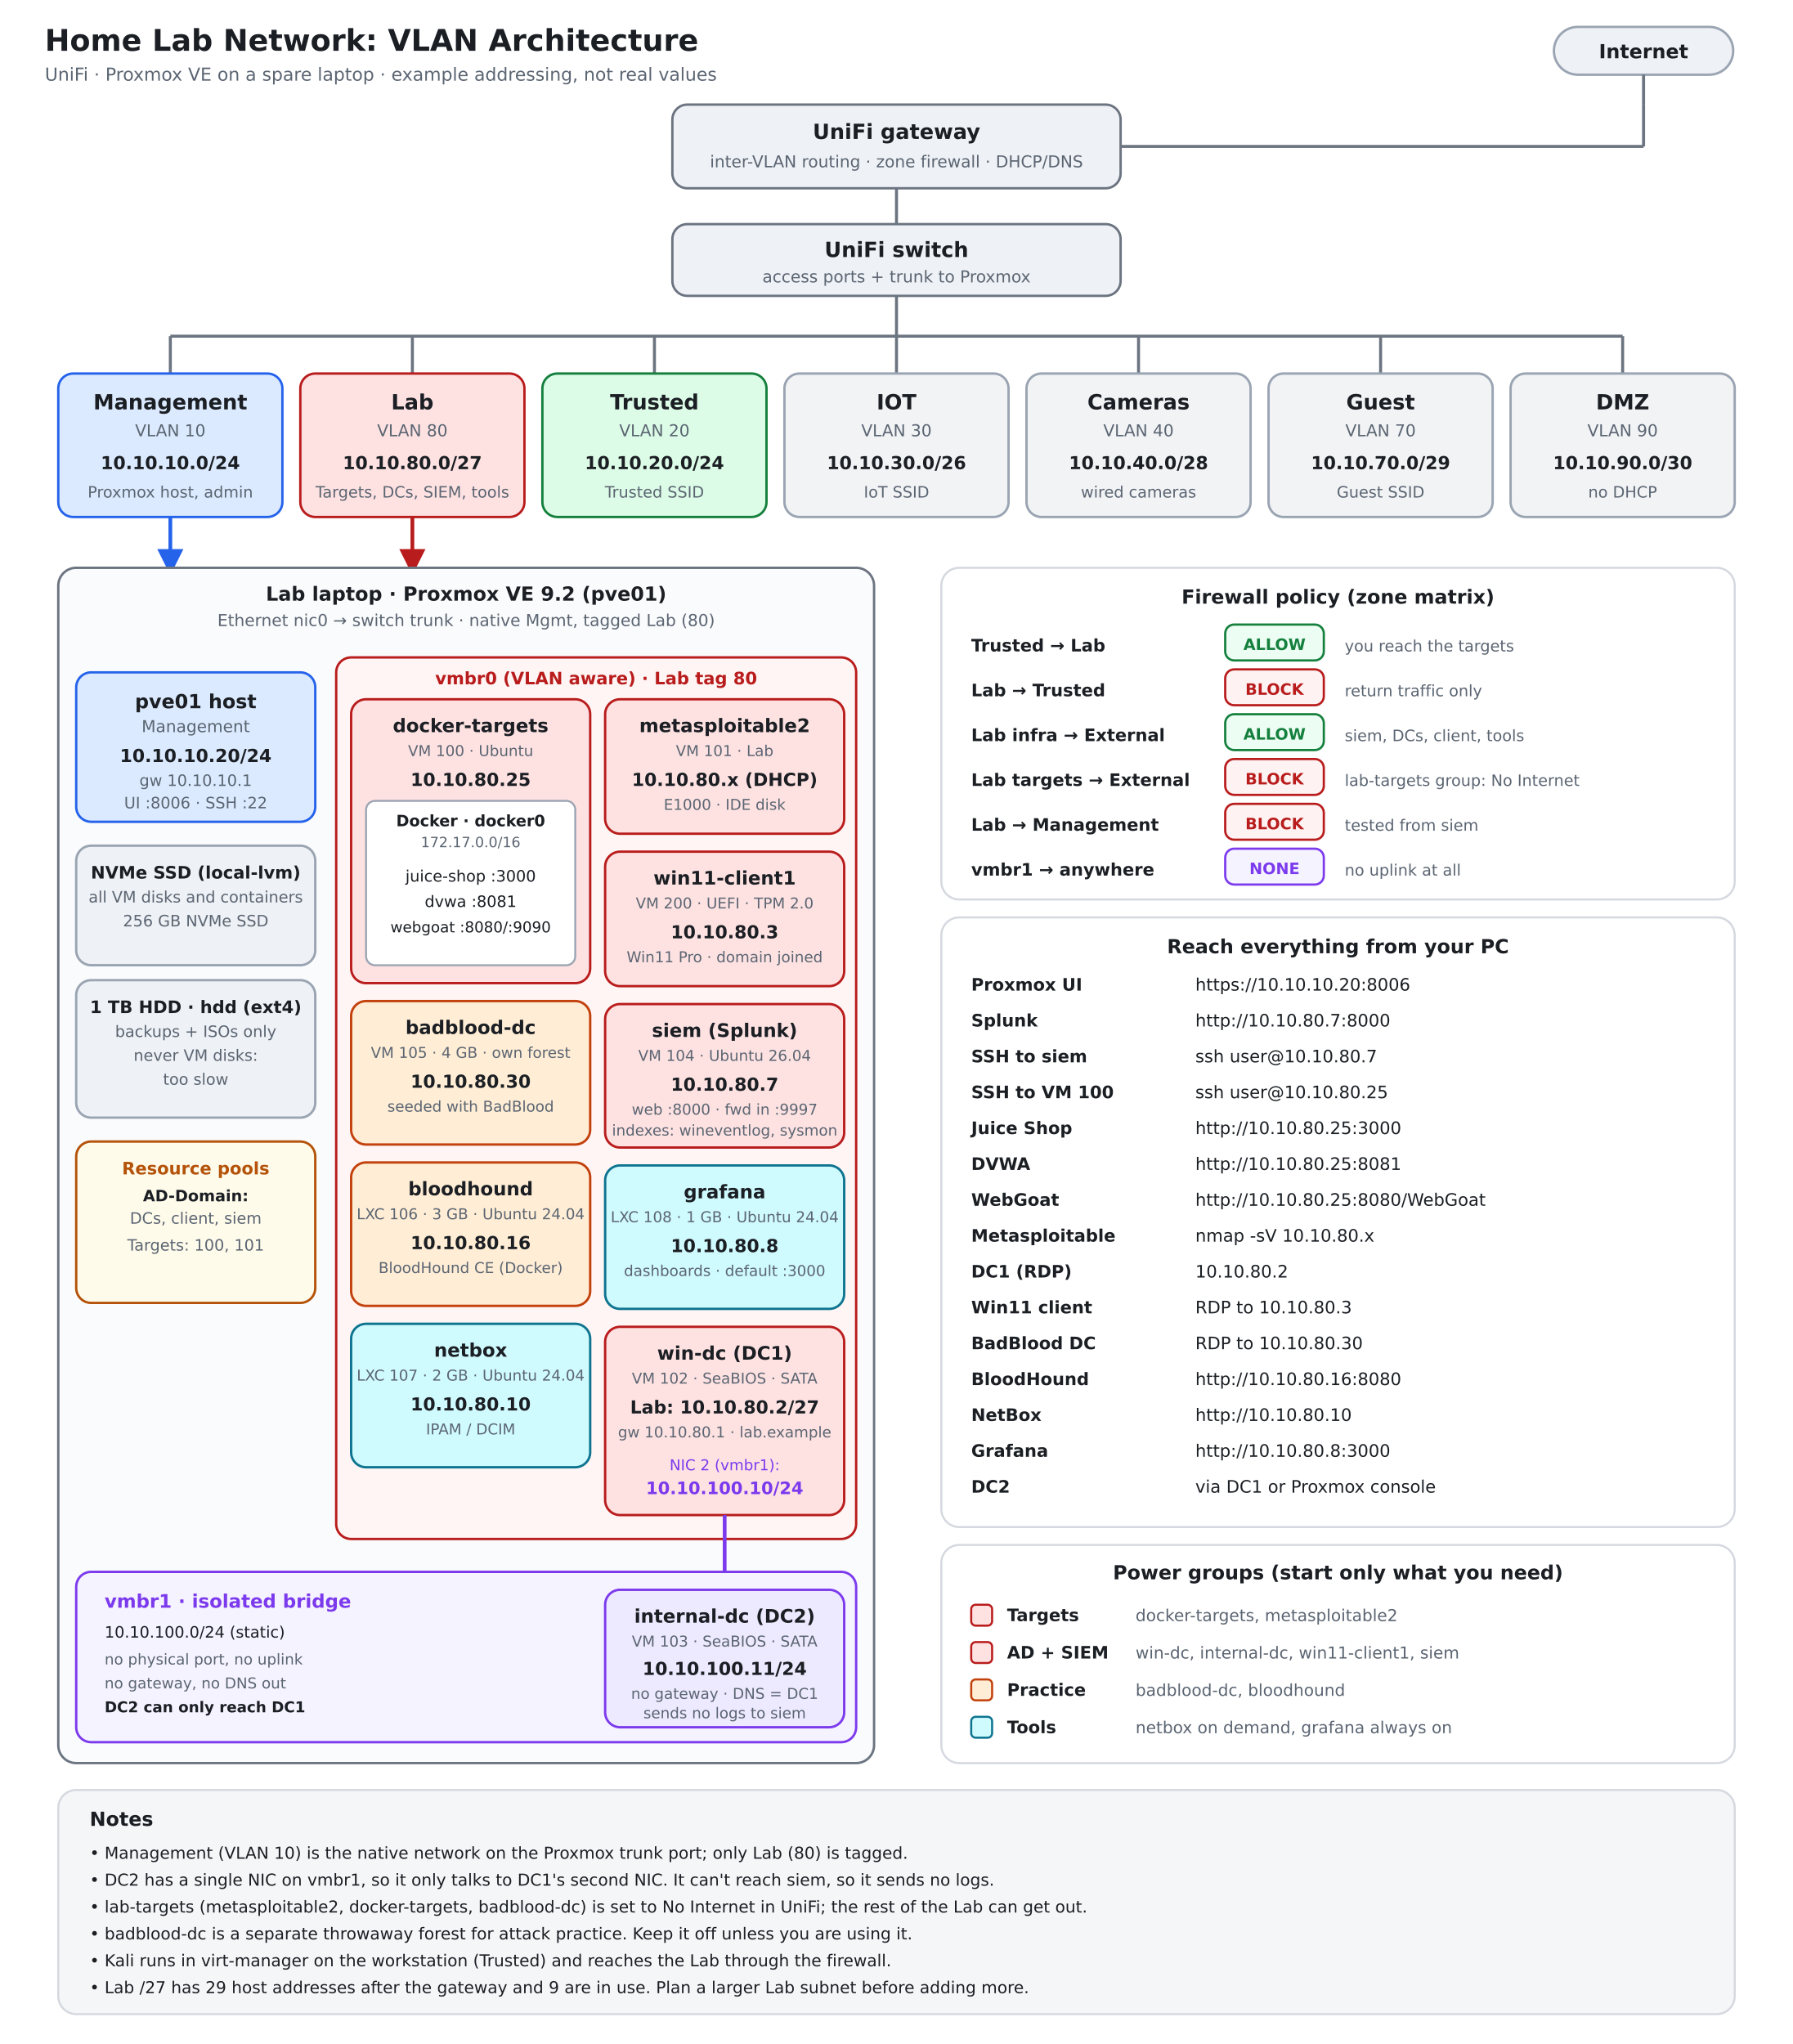
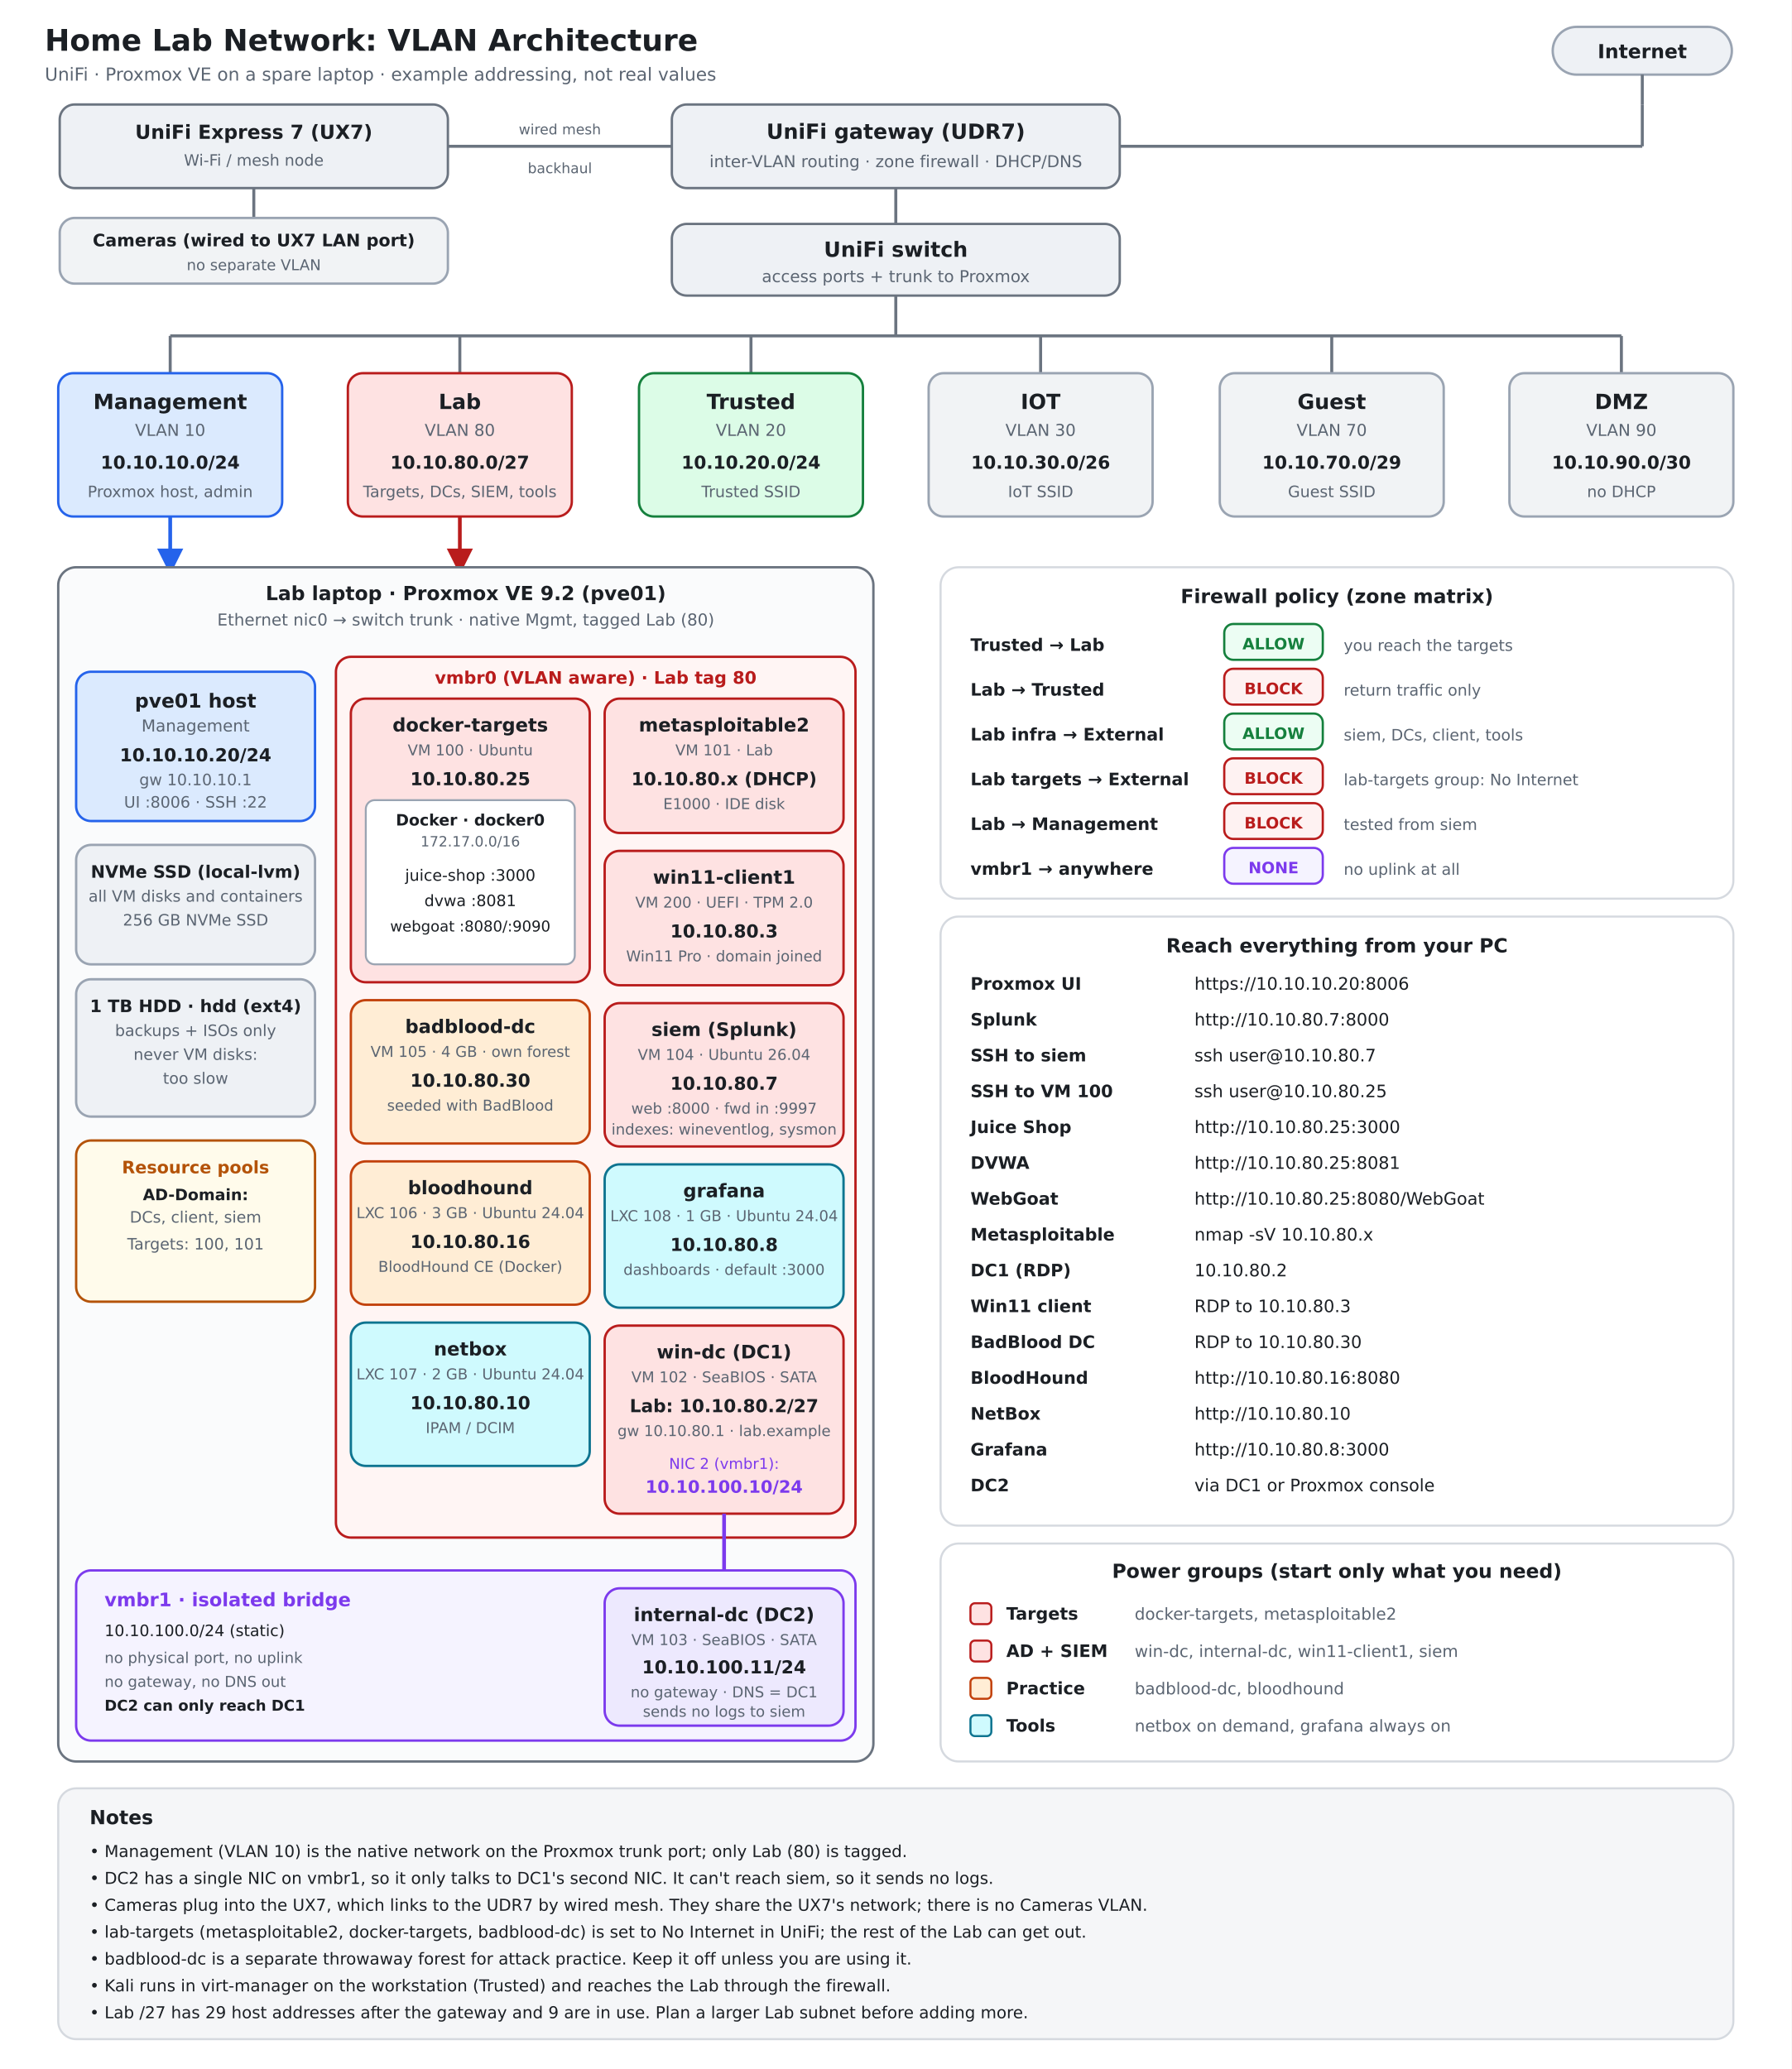
- <svg xmlns="http://www.w3.org/2000/svg" width="1200" height="1368" viewBox="0 0 1200 1368">
+ <svg xmlns="http://www.w3.org/2000/svg" width="1200" height="1386" viewBox="0 0 1200 1386">
  <defs>
    <marker id="bl" markerWidth="7" markerHeight="7" refX="5" refY="3.5" orient="auto">
      <path d="M0,0 L7,3.5 L0,7 z" fill="#2563eb" />
    </marker>
    <marker id="rd" markerWidth="7" markerHeight="7" refX="5" refY="3.5" orient="auto">
      <path d="M0,0 L7,3.5 L0,7 z" fill="#b91c1c" />
    </marker>
  </defs>
-   <rect x="0" y="0" width="1200" height="1368" rx="0" fill="#ffffff" stroke="#ffffff" stroke-width="0" />
+   <rect x="0" y="0" width="1200" height="1386" rx="0" fill="#ffffff" stroke="#ffffff" stroke-width="0" />
  <text x="30" y="34" font-family="DejaVu Sans, Arial, sans-serif" font-size="20" font-weight="bold" fill="#1b1f24" text-anchor="start">Home Lab Network: VLAN Architecture</text>
  <text x="30" y="54" font-family="DejaVu Sans, Arial, sans-serif" font-size="12" font-weight="normal" fill="#5b6572" text-anchor="start">UniFi · Proxmox VE on a spare laptop · example addressing, not real values</text>
  <rect x="1040" y="18" width="120" height="32" rx="16" fill="#eef1f5" stroke="#9aa4b2" stroke-width="1.6" />
  <text x="1100" y="39" font-family="DejaVu Sans, Arial, sans-serif" font-size="13" font-weight="bold" fill="#1b1f24" text-anchor="middle">Internet</text>
  <line x1="1100" y1="50" x2="1100" y2="70" stroke="#6b7480" stroke-width="2" />
  <rect x="450" y="70" width="300" height="56" rx="10" fill="#eef1f5" stroke="#6b7480" stroke-width="1.6" />
-   <text x="600" y="93" font-family="DejaVu Sans, Arial, sans-serif" font-size="14" font-weight="bold" fill="#1b1f24" text-anchor="middle">UniFi gateway</text>
+   <text x="600" y="93" font-family="DejaVu Sans, Arial, sans-serif" font-size="14" font-weight="bold" fill="#1b1f24" text-anchor="middle">UniFi gateway (UDR7)</text>
  <text x="600" y="112" font-family="DejaVu Sans, Arial, sans-serif" font-size="11" font-weight="normal" fill="#5b6572" text-anchor="middle">inter-VLAN routing · zone firewall · DHCP/DNS</text>
  <line x1="750" y1="98" x2="1100" y2="98" stroke="#6b7480" stroke-width="2" />
  <line x1="1100" y1="70" x2="1100" y2="98" stroke="#6b7480" stroke-width="2" />
  <line x1="600" y1="126" x2="600" y2="150" stroke="#6b7480" stroke-width="2" />
  <rect x="450" y="150" width="300" height="48" rx="10" fill="#eef1f5" stroke="#6b7480" stroke-width="1.6" />
  <text x="600" y="172" font-family="DejaVu Sans, Arial, sans-serif" font-size="14" font-weight="bold" fill="#1b1f24" text-anchor="middle">UniFi switch</text>
  <text x="600" y="189" font-family="DejaVu Sans, Arial, sans-serif" font-size="11" font-weight="normal" fill="#5b6572" text-anchor="middle">access ports + trunk to Proxmox</text>
  <line x1="600" y1="198" x2="600" y2="225" stroke="#6b7480" stroke-width="2" />
  <line x1="114" y1="225" x2="1086" y2="225" stroke="#6b7480" stroke-width="2" />
  <line x1="114" y1="225" x2="114" y2="250" stroke="#6b7480" stroke-width="2" />
  <rect x="39" y="250" width="150" height="96" rx="10" fill="#dbeafe" stroke="#2563eb" stroke-width="1.6" />
  <text x="114" y="274" font-family="DejaVu Sans, Arial, sans-serif" font-size="14" font-weight="bold" fill="#1b1f24" text-anchor="middle">Management</text>
  <text x="114" y="292" font-family="DejaVu Sans, Arial, sans-serif" font-size="11" font-weight="normal" fill="#5b6572" text-anchor="middle">VLAN 10</text>
  <text x="114" y="314" font-family="DejaVu Sans, Arial, sans-serif" font-size="12" font-weight="bold" fill="#1b1f24" text-anchor="middle">10.10.10.0/24</text>
  <text x="114" y="333" font-family="DejaVu Sans, Arial, sans-serif" font-size="10.5" font-weight="normal" fill="#5b6572" text-anchor="middle">Proxmox host, admin</text>
-   <line x1="276" y1="225" x2="276" y2="250" stroke="#6b7480" stroke-width="2" />
-   <rect x="201" y="250" width="150" height="96" rx="10" fill="#fee2e2" stroke="#b91c1c" stroke-width="1.6" />
-   <text x="276" y="274" font-family="DejaVu Sans, Arial, sans-serif" font-size="14" font-weight="bold" fill="#1b1f24" text-anchor="middle">Lab</text>
-   <text x="276" y="292" font-family="DejaVu Sans, Arial, sans-serif" font-size="11" font-weight="normal" fill="#5b6572" text-anchor="middle">VLAN 80</text>
-   <text x="276" y="314" font-family="DejaVu Sans, Arial, sans-serif" font-size="12" font-weight="bold" fill="#1b1f24" text-anchor="middle">10.10.80.0/27</text>
-   <text x="276" y="333" font-family="DejaVu Sans, Arial, sans-serif" font-size="10.5" font-weight="normal" fill="#5b6572" text-anchor="middle">Targets, DCs, SIEM, tools</text>
-   <line x1="438" y1="225" x2="438" y2="250" stroke="#6b7480" stroke-width="2" />
-   <rect x="363" y="250" width="150" height="96" rx="10" fill="#dcfce7" stroke="#15803d" stroke-width="1.6" />
-   <text x="438" y="274" font-family="DejaVu Sans, Arial, sans-serif" font-size="14" font-weight="bold" fill="#1b1f24" text-anchor="middle">Trusted</text>
-   <text x="438" y="292" font-family="DejaVu Sans, Arial, sans-serif" font-size="11" font-weight="normal" fill="#5b6572" text-anchor="middle">VLAN 20</text>
-   <text x="438" y="314" font-family="DejaVu Sans, Arial, sans-serif" font-size="12" font-weight="bold" fill="#1b1f24" text-anchor="middle">10.10.20.0/24</text>
-   <text x="438" y="333" font-family="DejaVu Sans, Arial, sans-serif" font-size="10.5" font-weight="normal" fill="#5b6572" text-anchor="middle">Trusted SSID</text>
-   <line x1="600" y1="225" x2="600" y2="250" stroke="#6b7480" stroke-width="2" />
-   <rect x="525" y="250" width="150" height="96" rx="10" fill="#f1f3f5" stroke="#9aa4b2" stroke-width="1.6" />
-   <text x="600" y="274" font-family="DejaVu Sans, Arial, sans-serif" font-size="14" font-weight="bold" fill="#1b1f24" text-anchor="middle">IOT</text>
-   <text x="600" y="292" font-family="DejaVu Sans, Arial, sans-serif" font-size="11" font-weight="normal" fill="#5b6572" text-anchor="middle">VLAN 30</text>
-   <text x="600" y="314" font-family="DejaVu Sans, Arial, sans-serif" font-size="12" font-weight="bold" fill="#1b1f24" text-anchor="middle">10.10.30.0/26</text>
-   <text x="600" y="333" font-family="DejaVu Sans, Arial, sans-serif" font-size="10.5" font-weight="normal" fill="#5b6572" text-anchor="middle">IoT SSID</text>
-   <line x1="762" y1="225" x2="762" y2="250" stroke="#6b7480" stroke-width="2" />
-   <rect x="687" y="250" width="150" height="96" rx="10" fill="#f1f3f5" stroke="#9aa4b2" stroke-width="1.6" />
-   <text x="762" y="274" font-family="DejaVu Sans, Arial, sans-serif" font-size="14" font-weight="bold" fill="#1b1f24" text-anchor="middle">Cameras</text>
-   <text x="762" y="292" font-family="DejaVu Sans, Arial, sans-serif" font-size="11" font-weight="normal" fill="#5b6572" text-anchor="middle">VLAN 40</text>
-   <text x="762" y="314" font-family="DejaVu Sans, Arial, sans-serif" font-size="12" font-weight="bold" fill="#1b1f24" text-anchor="middle">10.10.40.0/28</text>
-   <text x="762" y="333" font-family="DejaVu Sans, Arial, sans-serif" font-size="10.5" font-weight="normal" fill="#5b6572" text-anchor="middle">wired cameras</text>
-   <line x1="924" y1="225" x2="924" y2="250" stroke="#6b7480" stroke-width="2" />
-   <rect x="849" y="250" width="150" height="96" rx="10" fill="#f1f3f5" stroke="#9aa4b2" stroke-width="1.6" />
-   <text x="924" y="274" font-family="DejaVu Sans, Arial, sans-serif" font-size="14" font-weight="bold" fill="#1b1f24" text-anchor="middle">Guest</text>
-   <text x="924" y="292" font-family="DejaVu Sans, Arial, sans-serif" font-size="11" font-weight="normal" fill="#5b6572" text-anchor="middle">VLAN 70</text>
-   <text x="924" y="314" font-family="DejaVu Sans, Arial, sans-serif" font-size="12" font-weight="bold" fill="#1b1f24" text-anchor="middle">10.10.70.0/29</text>
-   <text x="924" y="333" font-family="DejaVu Sans, Arial, sans-serif" font-size="10.5" font-weight="normal" fill="#5b6572" text-anchor="middle">Guest SSID</text>
+   <line x1="308" y1="225" x2="308" y2="250" stroke="#6b7480" stroke-width="2" />
+   <rect x="233" y="250" width="150" height="96" rx="10" fill="#fee2e2" stroke="#b91c1c" stroke-width="1.6" />
+   <text x="308" y="274" font-family="DejaVu Sans, Arial, sans-serif" font-size="14" font-weight="bold" fill="#1b1f24" text-anchor="middle">Lab</text>
+   <text x="308" y="292" font-family="DejaVu Sans, Arial, sans-serif" font-size="11" font-weight="normal" fill="#5b6572" text-anchor="middle">VLAN 80</text>
+   <text x="308" y="314" font-family="DejaVu Sans, Arial, sans-serif" font-size="12" font-weight="bold" fill="#1b1f24" text-anchor="middle">10.10.80.0/27</text>
+   <text x="308" y="333" font-family="DejaVu Sans, Arial, sans-serif" font-size="10.5" font-weight="normal" fill="#5b6572" text-anchor="middle">Targets, DCs, SIEM, tools</text>
+   <line x1="503" y1="225" x2="503" y2="250" stroke="#6b7480" stroke-width="2" />
+   <rect x="428" y="250" width="150" height="96" rx="10" fill="#dcfce7" stroke="#15803d" stroke-width="1.6" />
+   <text x="503" y="274" font-family="DejaVu Sans, Arial, sans-serif" font-size="14" font-weight="bold" fill="#1b1f24" text-anchor="middle">Trusted</text>
+   <text x="503" y="292" font-family="DejaVu Sans, Arial, sans-serif" font-size="11" font-weight="normal" fill="#5b6572" text-anchor="middle">VLAN 20</text>
+   <text x="503" y="314" font-family="DejaVu Sans, Arial, sans-serif" font-size="12" font-weight="bold" fill="#1b1f24" text-anchor="middle">10.10.20.0/24</text>
+   <text x="503" y="333" font-family="DejaVu Sans, Arial, sans-serif" font-size="10.5" font-weight="normal" fill="#5b6572" text-anchor="middle">Trusted SSID</text>
+   <line x1="697" y1="225" x2="697" y2="250" stroke="#6b7480" stroke-width="2" />
+   <rect x="622" y="250" width="150" height="96" rx="10" fill="#f1f3f5" stroke="#9aa4b2" stroke-width="1.6" />
+   <text x="697" y="274" font-family="DejaVu Sans, Arial, sans-serif" font-size="14" font-weight="bold" fill="#1b1f24" text-anchor="middle">IOT</text>
+   <text x="697" y="292" font-family="DejaVu Sans, Arial, sans-serif" font-size="11" font-weight="normal" fill="#5b6572" text-anchor="middle">VLAN 30</text>
+   <text x="697" y="314" font-family="DejaVu Sans, Arial, sans-serif" font-size="12" font-weight="bold" fill="#1b1f24" text-anchor="middle">10.10.30.0/26</text>
+   <text x="697" y="333" font-family="DejaVu Sans, Arial, sans-serif" font-size="10.5" font-weight="normal" fill="#5b6572" text-anchor="middle">IoT SSID</text>
+   <line x1="892" y1="225" x2="892" y2="250" stroke="#6b7480" stroke-width="2" />
+   <rect x="817" y="250" width="150" height="96" rx="10" fill="#f1f3f5" stroke="#9aa4b2" stroke-width="1.6" />
+   <text x="892" y="274" font-family="DejaVu Sans, Arial, sans-serif" font-size="14" font-weight="bold" fill="#1b1f24" text-anchor="middle">Guest</text>
+   <text x="892" y="292" font-family="DejaVu Sans, Arial, sans-serif" font-size="11" font-weight="normal" fill="#5b6572" text-anchor="middle">VLAN 70</text>
+   <text x="892" y="314" font-family="DejaVu Sans, Arial, sans-serif" font-size="12" font-weight="bold" fill="#1b1f24" text-anchor="middle">10.10.70.0/29</text>
+   <text x="892" y="333" font-family="DejaVu Sans, Arial, sans-serif" font-size="10.5" font-weight="normal" fill="#5b6572" text-anchor="middle">Guest SSID</text>
  <line x1="1086" y1="225" x2="1086" y2="250" stroke="#6b7480" stroke-width="2" />
  <rect x="1011" y="250" width="150" height="96" rx="10" fill="#f1f3f5" stroke="#9aa4b2" stroke-width="1.6" />
  <text x="1086" y="274" font-family="DejaVu Sans, Arial, sans-serif" font-size="14" font-weight="bold" fill="#1b1f24" text-anchor="middle">DMZ</text>
  <text x="1086" y="292" font-family="DejaVu Sans, Arial, sans-serif" font-size="11" font-weight="normal" fill="#5b6572" text-anchor="middle">VLAN 90</text>
  <text x="1086" y="314" font-family="DejaVu Sans, Arial, sans-serif" font-size="12" font-weight="bold" fill="#1b1f24" text-anchor="middle">10.10.90.0/30</text>
  <text x="1086" y="333" font-family="DejaVu Sans, Arial, sans-serif" font-size="10.5" font-weight="normal" fill="#5b6572" text-anchor="middle">no DHCP</text>
+   <rect x="40" y="70" width="260" height="56" rx="10" fill="#eef1f5" stroke="#6b7480" stroke-width="1.6" />
+   <text x="170" y="93" font-family="DejaVu Sans, Arial, sans-serif" font-size="13" font-weight="bold" fill="#1b1f24" text-anchor="middle">UniFi Express 7 (UX7)</text>
+   <text x="170" y="111" font-family="DejaVu Sans, Arial, sans-serif" font-size="10.5" font-weight="normal" fill="#5b6572" text-anchor="middle">Wi-Fi / mesh node</text>
+   <line x1="300" y1="98" x2="450" y2="98" stroke="#6b7480" stroke-width="2" />
+   <text x="375" y="90" font-family="DejaVu Sans, Arial, sans-serif" font-size="9.5" font-weight="normal" fill="#5b6572" text-anchor="middle">wired mesh</text>
+   <text x="375" y="116" font-family="DejaVu Sans, Arial, sans-serif" font-size="9.5" font-weight="normal" fill="#5b6572" text-anchor="middle">backhaul</text>
+   <line x1="170" y1="126" x2="170" y2="146" stroke="#6b7480" stroke-width="2" />
+   <rect x="40" y="146" width="260" height="44" rx="10" fill="#f1f3f5" stroke="#9aa4b2" stroke-width="1.6" />
+   <text x="170" y="165" font-family="DejaVu Sans, Arial, sans-serif" font-size="11.5" font-weight="bold" fill="#1b1f24" text-anchor="middle">Cameras (wired to UX7 LAN port)</text>
+   <text x="170" y="181" font-family="DejaVu Sans, Arial, sans-serif" font-size="10" font-weight="normal" fill="#5b6572" text-anchor="middle">no separate VLAN</text>
  <line x1="114" y1="346" x2="114" y2="380" stroke="#2563eb" stroke-width="2.5" marker-end="url(#bl)" />
-   <line x1="276" y1="346" x2="276" y2="380" stroke="#b91c1c" stroke-width="2.5" marker-end="url(#rd)" />
+   <line x1="308" y1="346" x2="308" y2="380" stroke="#b91c1c" stroke-width="2.5" marker-end="url(#rd)" />
  <rect x="39" y="380" width="546" height="800" rx="12" fill="#fafbfc" stroke="#6b7480" stroke-width="1.6" />
  <text x="312" y="402" font-family="DejaVu Sans, Arial, sans-serif" font-size="13" font-weight="bold" fill="#1b1f24" text-anchor="middle">Lab laptop · Proxmox VE 9.2 (pve01)</text>
  <text x="312" y="419" font-family="DejaVu Sans, Arial, sans-serif" font-size="11" font-weight="normal" fill="#5b6572" text-anchor="middle">Ethernet nic0 → switch trunk · native Mgmt, tagged Lab (80)</text>
  <rect x="51" y="450" width="160" height="100" rx="10" fill="#dbeafe" stroke="#2563eb" stroke-width="1.6" />
  <text x="131" y="474" font-family="DejaVu Sans, Arial, sans-serif" font-size="13" font-weight="bold" fill="#1b1f24" text-anchor="middle">pve01 host</text>
  <text x="131" y="490" font-family="DejaVu Sans, Arial, sans-serif" font-size="11" font-weight="normal" fill="#5b6572" text-anchor="middle">Management</text>
  <text x="131" y="510" font-family="DejaVu Sans, Arial, sans-serif" font-size="12" font-weight="bold" fill="#1b1f24" text-anchor="middle">10.10.10.20/24</text>
  <text x="131" y="526" font-family="DejaVu Sans, Arial, sans-serif" font-size="10.5" font-weight="normal" fill="#5b6572" text-anchor="middle">gw 10.10.10.1</text>
  <text x="131" y="541" font-family="DejaVu Sans, Arial, sans-serif" font-size="10.5" font-weight="normal" fill="#5b6572" text-anchor="middle">UI :8006 · SSH :22</text>
  <rect x="51" y="566" width="160" height="80" rx="10" fill="#eef1f5" stroke="#9aa4b2" stroke-width="1.6" />
  <text x="131" y="588" font-family="DejaVu Sans, Arial, sans-serif" font-size="11.5" font-weight="bold" fill="#1b1f24" text-anchor="middle">NVMe SSD (local-lvm)</text>
  <text x="131" y="604" font-family="DejaVu Sans, Arial, sans-serif" font-size="10.5" font-weight="normal" fill="#5b6572" text-anchor="middle">all VM disks and containers</text>
  <text x="131" y="620" font-family="DejaVu Sans, Arial, sans-serif" font-size="10.5" font-weight="normal" fill="#5b6572" text-anchor="middle">256 GB NVMe SSD</text>
  <rect x="51" y="656" width="160" height="92" rx="10" fill="#eef1f5" stroke="#9aa4b2" stroke-width="1.6" />
  <text x="131" y="678" font-family="DejaVu Sans, Arial, sans-serif" font-size="11.5" font-weight="bold" fill="#1b1f24" text-anchor="middle">1 TB HDD · hdd (ext4)</text>
  <text x="131" y="694" font-family="DejaVu Sans, Arial, sans-serif" font-size="10.5" font-weight="normal" fill="#5b6572" text-anchor="middle">backups + ISOs only</text>
  <text x="131" y="710" font-family="DejaVu Sans, Arial, sans-serif" font-size="10.5" font-weight="normal" fill="#5b6572" text-anchor="middle">never VM disks:</text>
  <text x="131" y="726" font-family="DejaVu Sans, Arial, sans-serif" font-size="10.5" font-weight="normal" fill="#5b6572" text-anchor="middle">too slow</text>
  <rect x="51" y="764" width="160" height="108" rx="10" fill="#fffbeb" stroke="#b45309" stroke-width="1.6" />
  <text x="131" y="786" font-family="DejaVu Sans, Arial, sans-serif" font-size="11.5" font-weight="bold" fill="#b45309" text-anchor="middle">Resource pools</text>
  <text x="131" y="804" font-family="DejaVu Sans, Arial, sans-serif" font-size="10.5" font-weight="bold" fill="#1b1f24" text-anchor="middle">AD-Domain:</text>
  <text x="131" y="819" font-family="DejaVu Sans, Arial, sans-serif" font-size="10.5" font-weight="normal" fill="#5b6572" text-anchor="middle">DCs, client, siem</text>
  <text x="131" y="837" font-family="DejaVu Sans, Arial, sans-serif" font-size="10.5" font-weight="normal" fill="#5b6572" text-anchor="middle">Targets: 100, 101</text>
  <rect x="225" y="440" width="348" height="590" rx="10" fill="#fff5f4" stroke="#b91c1c" stroke-width="1.6" />
  <text x="399" y="458" font-family="DejaVu Sans, Arial, sans-serif" font-size="11.5" font-weight="bold" fill="#b91c1c" text-anchor="middle">vmbr0 (VLAN aware) · Lab tag 80</text>
  <rect x="235" y="468" width="160" height="190" rx="10" fill="#fee2e2" stroke="#b91c1c" stroke-width="1.6" />
  <text x="315" y="490" font-family="DejaVu Sans, Arial, sans-serif" font-size="12.5" font-weight="bold" fill="#1b1f24" text-anchor="middle">docker-targets</text>
  <text x="315" y="506" font-family="DejaVu Sans, Arial, sans-serif" font-size="10" font-weight="normal" fill="#5b6572" text-anchor="middle">VM 100 · Ubuntu</text>
  <text x="315" y="526" font-family="DejaVu Sans, Arial, sans-serif" font-size="12" font-weight="bold" fill="#1b1f24" text-anchor="middle">10.10.80.25</text>
  <rect x="245" y="536" width="140" height="110" rx="6" fill="#ffffff" stroke="#9aa4b2" stroke-width="1.3" />
  <text x="315" y="553" font-family="DejaVu Sans, Arial, sans-serif" font-size="10.5" font-weight="bold" fill="#1b1f24" text-anchor="middle">Docker · docker0</text>
  <text x="315" y="567" font-family="DejaVu Sans, Arial, sans-serif" font-size="9.5" font-weight="normal" fill="#5b6572" text-anchor="middle">172.17.0.0/16</text>
  <text x="315" y="590" font-family="DejaVu Sans, Arial, sans-serif" font-size="10.5" font-weight="normal" fill="#1b1f24" text-anchor="middle">juice-shop :3000</text>
  <text x="315" y="607" font-family="DejaVu Sans, Arial, sans-serif" font-size="10.5" font-weight="normal" fill="#1b1f24" text-anchor="middle">dvwa :8081</text>
  <text x="315" y="624" font-family="DejaVu Sans, Arial, sans-serif" font-size="10" font-weight="normal" fill="#1b1f24" text-anchor="middle">webgoat :8080/:9090</text>
  <rect x="235" y="670" width="160" height="96" rx="10" fill="#ffedd5" stroke="#c2410c" stroke-width="1.6" />
  <text x="315.0" y="692" font-family="DejaVu Sans, Arial, sans-serif" font-size="12.5" font-weight="bold" fill="#1b1f24" text-anchor="middle">badblood-dc</text>
  <text x="315.0" y="708" font-family="DejaVu Sans, Arial, sans-serif" font-size="10" font-weight="normal" fill="#5b6572" text-anchor="middle">VM 105 · 4 GB · own forest</text>
  <text x="315.0" y="728" font-family="DejaVu Sans, Arial, sans-serif" font-size="12" font-weight="bold" fill="#1b1f24" text-anchor="middle">10.10.80.30</text>
  <text x="315.0" y="744" font-family="DejaVu Sans, Arial, sans-serif" font-size="10" font-weight="normal" fill="#5b6572" text-anchor="middle">seeded with BadBlood</text>
  <rect x="235" y="778" width="160" height="96" rx="10" fill="#ffedd5" stroke="#c2410c" stroke-width="1.6" />
  <text x="315.0" y="800" font-family="DejaVu Sans, Arial, sans-serif" font-size="12.5" font-weight="bold" fill="#1b1f24" text-anchor="middle">bloodhound</text>
  <text x="315.0" y="816" font-family="DejaVu Sans, Arial, sans-serif" font-size="10" font-weight="normal" fill="#5b6572" text-anchor="middle">LXC 106 · 3 GB · Ubuntu 24.04</text>
  <text x="315.0" y="836" font-family="DejaVu Sans, Arial, sans-serif" font-size="12" font-weight="bold" fill="#1b1f24" text-anchor="middle">10.10.80.16</text>
  <text x="315.0" y="852" font-family="DejaVu Sans, Arial, sans-serif" font-size="10" font-weight="normal" fill="#5b6572" text-anchor="middle">BloodHound CE (Docker)</text>
  <rect x="235" y="886" width="160" height="96" rx="10" fill="#cffafe" stroke="#0e7490" stroke-width="1.6" />
  <text x="315.0" y="908" font-family="DejaVu Sans, Arial, sans-serif" font-size="12.5" font-weight="bold" fill="#1b1f24" text-anchor="middle">netbox</text>
  <text x="315.0" y="924" font-family="DejaVu Sans, Arial, sans-serif" font-size="10" font-weight="normal" fill="#5b6572" text-anchor="middle">LXC 107 · 2 GB · Ubuntu 24.04</text>
  <text x="315.0" y="944" font-family="DejaVu Sans, Arial, sans-serif" font-size="12" font-weight="bold" fill="#1b1f24" text-anchor="middle">10.10.80.10</text>
  <text x="315.0" y="960" font-family="DejaVu Sans, Arial, sans-serif" font-size="10" font-weight="normal" fill="#5b6572" text-anchor="middle">IPAM / DCIM</text>
  <rect x="405" y="468" width="160" height="90" rx="10" fill="#fee2e2" stroke="#b91c1c" stroke-width="1.6" />
  <text x="485.0" y="490" font-family="DejaVu Sans, Arial, sans-serif" font-size="12.5" font-weight="bold" fill="#1b1f24" text-anchor="middle">metasploitable2</text>
  <text x="485.0" y="506" font-family="DejaVu Sans, Arial, sans-serif" font-size="10" font-weight="normal" fill="#5b6572" text-anchor="middle">VM 101 · Lab</text>
  <text x="485.0" y="526" font-family="DejaVu Sans, Arial, sans-serif" font-size="12" font-weight="bold" fill="#1b1f24" text-anchor="middle">10.10.80.x (DHCP)</text>
  <text x="485.0" y="542" font-family="DejaVu Sans, Arial, sans-serif" font-size="10" font-weight="normal" fill="#5b6572" text-anchor="middle">E1000 · IDE disk</text>
  <rect x="405" y="570" width="160" height="90" rx="10" fill="#fee2e2" stroke="#b91c1c" stroke-width="1.6" />
  <text x="485.0" y="592" font-family="DejaVu Sans, Arial, sans-serif" font-size="12.5" font-weight="bold" fill="#1b1f24" text-anchor="middle">win11-client1</text>
  <text x="485.0" y="608" font-family="DejaVu Sans, Arial, sans-serif" font-size="10" font-weight="normal" fill="#5b6572" text-anchor="middle">VM 200 · UEFI · TPM 2.0</text>
  <text x="485.0" y="628" font-family="DejaVu Sans, Arial, sans-serif" font-size="12" font-weight="bold" fill="#1b1f24" text-anchor="middle">10.10.80.3</text>
  <text x="485.0" y="644" font-family="DejaVu Sans, Arial, sans-serif" font-size="10" font-weight="normal" fill="#5b6572" text-anchor="middle">Win11 Pro · domain joined</text>
  <rect x="405" y="672" width="160" height="96" rx="10" fill="#fee2e2" stroke="#b91c1c" stroke-width="1.6" />
  <text x="485.0" y="694" font-family="DejaVu Sans, Arial, sans-serif" font-size="12.5" font-weight="bold" fill="#1b1f24" text-anchor="middle">siem (Splunk)</text>
  <text x="485.0" y="710" font-family="DejaVu Sans, Arial, sans-serif" font-size="10" font-weight="normal" fill="#5b6572" text-anchor="middle">VM 104 · Ubuntu 26.04</text>
  <text x="485.0" y="730" font-family="DejaVu Sans, Arial, sans-serif" font-size="12" font-weight="bold" fill="#1b1f24" text-anchor="middle">10.10.80.7</text>
  <text x="485.0" y="746" font-family="DejaVu Sans, Arial, sans-serif" font-size="10" font-weight="normal" fill="#5b6572" text-anchor="middle">web :8000 · fwd in :9997</text>
  <text x="485.0" y="760" font-family="DejaVu Sans, Arial, sans-serif" font-size="10" font-weight="normal" fill="#5b6572" text-anchor="middle">indexes: wineventlog, sysmon</text>
  <rect x="405" y="780" width="160" height="96" rx="10" fill="#cffafe" stroke="#0e7490" stroke-width="1.6" />
  <text x="485.0" y="802" font-family="DejaVu Sans, Arial, sans-serif" font-size="12.5" font-weight="bold" fill="#1b1f24" text-anchor="middle">grafana</text>
  <text x="485.0" y="818" font-family="DejaVu Sans, Arial, sans-serif" font-size="10" font-weight="normal" fill="#5b6572" text-anchor="middle">LXC 108 · 1 GB · Ubuntu 24.04</text>
  <text x="485.0" y="838" font-family="DejaVu Sans, Arial, sans-serif" font-size="12" font-weight="bold" fill="#1b1f24" text-anchor="middle">10.10.80.8</text>
  <text x="485.0" y="854" font-family="DejaVu Sans, Arial, sans-serif" font-size="10" font-weight="normal" fill="#5b6572" text-anchor="middle">dashboards · default :3000</text>
  <rect x="405" y="888" width="160" height="126" rx="10" fill="#fee2e2" stroke="#b91c1c" stroke-width="1.6" />
  <text x="485" y="910" font-family="DejaVu Sans, Arial, sans-serif" font-size="12.5" font-weight="bold" fill="#1b1f24" text-anchor="middle">win-dc (DC1)</text>
  <text x="485" y="926" font-family="DejaVu Sans, Arial, sans-serif" font-size="10" font-weight="normal" fill="#5b6572" text-anchor="middle">VM 102 · SeaBIOS · SATA</text>
  <text x="485" y="946" font-family="DejaVu Sans, Arial, sans-serif" font-size="12" font-weight="bold" fill="#1b1f24" text-anchor="middle">Lab: 10.10.80.2/27</text>
  <text x="485" y="962" font-family="DejaVu Sans, Arial, sans-serif" font-size="10" font-weight="normal" fill="#5b6572" text-anchor="middle">gw 10.10.80.1 · lab.example</text>
  <text x="485" y="984" font-family="DejaVu Sans, Arial, sans-serif" font-size="10" font-weight="normal" fill="#7c3aed" text-anchor="middle">NIC 2 (vmbr1):</text>
  <text x="485" y="1000" font-family="DejaVu Sans, Arial, sans-serif" font-size="11.5" font-weight="bold" fill="#7c3aed" text-anchor="middle">10.10.100.10/24</text>
  <line x1="485" y1="1014" x2="485" y2="1068" stroke="#7c3aed" stroke-width="2.5" />
  <rect x="51" y="1052" width="522" height="114" rx="10" fill="#f5f3ff" stroke="#7c3aed" stroke-width="1.6" />
  <text x="70" y="1076" font-family="DejaVu Sans, Arial, sans-serif" font-size="12.5" font-weight="bold" fill="#7c3aed" text-anchor="start">vmbr1 · isolated bridge</text>
  <text x="70" y="1096" font-family="DejaVu Sans, Arial, sans-serif" font-size="10.5" font-weight="normal" fill="#1b1f24" text-anchor="start">10.10.100.0/24 (static)</text>
  <text x="70" y="1114" font-family="DejaVu Sans, Arial, sans-serif" font-size="10" font-weight="normal" fill="#5b6572" text-anchor="start">no physical port, no uplink</text>
  <text x="70" y="1130" font-family="DejaVu Sans, Arial, sans-serif" font-size="10" font-weight="normal" fill="#5b6572" text-anchor="start">no gateway, no DNS out</text>
  <text x="70" y="1146" font-family="DejaVu Sans, Arial, sans-serif" font-size="10" font-weight="bold" fill="#1b1f24" text-anchor="start">DC2 can only reach DC1</text>
  <rect x="405" y="1064" width="160" height="92" rx="10" fill="#ede9fe" stroke="#7c3aed" stroke-width="1.6" />
  <text x="485" y="1086" font-family="DejaVu Sans, Arial, sans-serif" font-size="12.5" font-weight="bold" fill="#1b1f24" text-anchor="middle">internal-dc (DC2)</text>
  <text x="485" y="1102" font-family="DejaVu Sans, Arial, sans-serif" font-size="10" font-weight="normal" fill="#5b6572" text-anchor="middle">VM 103 · SeaBIOS · SATA</text>
  <text x="485" y="1121" font-family="DejaVu Sans, Arial, sans-serif" font-size="12" font-weight="bold" fill="#1b1f24" text-anchor="middle">10.10.100.11/24</text>
  <text x="485" y="1137" font-family="DejaVu Sans, Arial, sans-serif" font-size="10" font-weight="normal" fill="#5b6572" text-anchor="middle">no gateway · DNS = DC1</text>
  <text x="485" y="1150" font-family="DejaVu Sans, Arial, sans-serif" font-size="10" font-weight="normal" fill="#5b6572" text-anchor="middle">sends no logs to siem</text>
  <rect x="630" y="380" width="531" height="222" rx="12" fill="#ffffff" stroke="#d5d9df" stroke-width="1.4" />
  <text x="895.5" y="404" font-family="DejaVu Sans, Arial, sans-serif" font-size="13" font-weight="bold" fill="#1b1f24" text-anchor="middle">Firewall policy (zone matrix)</text>
  <text x="650" y="436" font-family="DejaVu Sans, Arial, sans-serif" font-size="11.5" font-weight="bold" fill="#1b1f24" text-anchor="start">Trusted → Lab</text>
  <rect x="820" y="418" width="66" height="24" rx="6" fill="#ecfdf3" stroke="#15803d" stroke-width="1.5" />
  <text x="853" y="435" font-family="DejaVu Sans, Arial, sans-serif" font-size="10.5" font-weight="bold" fill="#15803d" text-anchor="middle">ALLOW</text>
  <text x="900" y="436" font-family="DejaVu Sans, Arial, sans-serif" font-size="10.5" font-weight="normal" fill="#5b6572" text-anchor="start">you reach the targets</text>
  <text x="650" y="466" font-family="DejaVu Sans, Arial, sans-serif" font-size="11.5" font-weight="bold" fill="#1b1f24" text-anchor="start">Lab → Trusted</text>
  <rect x="820" y="448" width="66" height="24" rx="6" fill="#fef2f2" stroke="#b91c1c" stroke-width="1.5" />
  <text x="853" y="465" font-family="DejaVu Sans, Arial, sans-serif" font-size="10.5" font-weight="bold" fill="#b91c1c" text-anchor="middle">BLOCK</text>
  <text x="900" y="466" font-family="DejaVu Sans, Arial, sans-serif" font-size="10.5" font-weight="normal" fill="#5b6572" text-anchor="start">return traffic only</text>
  <text x="650" y="496" font-family="DejaVu Sans, Arial, sans-serif" font-size="11.5" font-weight="bold" fill="#1b1f24" text-anchor="start">Lab infra → External</text>
  <rect x="820" y="478" width="66" height="24" rx="6" fill="#ecfdf3" stroke="#15803d" stroke-width="1.5" />
  <text x="853" y="495" font-family="DejaVu Sans, Arial, sans-serif" font-size="10.5" font-weight="bold" fill="#15803d" text-anchor="middle">ALLOW</text>
  <text x="900" y="496" font-family="DejaVu Sans, Arial, sans-serif" font-size="10.5" font-weight="normal" fill="#5b6572" text-anchor="start">siem, DCs, client, tools</text>
  <text x="650" y="526" font-family="DejaVu Sans, Arial, sans-serif" font-size="11.5" font-weight="bold" fill="#1b1f24" text-anchor="start">Lab targets → External</text>
  <rect x="820" y="508" width="66" height="24" rx="6" fill="#fef2f2" stroke="#b91c1c" stroke-width="1.5" />
  <text x="853" y="525" font-family="DejaVu Sans, Arial, sans-serif" font-size="10.5" font-weight="bold" fill="#b91c1c" text-anchor="middle">BLOCK</text>
  <text x="900" y="526" font-family="DejaVu Sans, Arial, sans-serif" font-size="10.5" font-weight="normal" fill="#5b6572" text-anchor="start">lab-targets group: No Internet</text>
  <text x="650" y="556" font-family="DejaVu Sans, Arial, sans-serif" font-size="11.5" font-weight="bold" fill="#1b1f24" text-anchor="start">Lab → Management</text>
  <rect x="820" y="538" width="66" height="24" rx="6" fill="#fef2f2" stroke="#b91c1c" stroke-width="1.5" />
  <text x="853" y="555" font-family="DejaVu Sans, Arial, sans-serif" font-size="10.5" font-weight="bold" fill="#b91c1c" text-anchor="middle">BLOCK</text>
  <text x="900" y="556" font-family="DejaVu Sans, Arial, sans-serif" font-size="10.5" font-weight="normal" fill="#5b6572" text-anchor="start">tested from siem</text>
  <text x="650" y="586" font-family="DejaVu Sans, Arial, sans-serif" font-size="11.5" font-weight="bold" fill="#1b1f24" text-anchor="start">vmbr1 → anywhere</text>
  <rect x="820" y="568" width="66" height="24" rx="6" fill="#f5f3ff" stroke="#7c3aed" stroke-width="1.5" />
  <text x="853" y="585" font-family="DejaVu Sans, Arial, sans-serif" font-size="10.5" font-weight="bold" fill="#7c3aed" text-anchor="middle">NONE</text>
  <text x="900" y="586" font-family="DejaVu Sans, Arial, sans-serif" font-size="10.5" font-weight="normal" fill="#5b6572" text-anchor="start">no uplink at all</text>
  <rect x="630" y="614" width="531" height="408" rx="12" fill="#ffffff" stroke="#d5d9df" stroke-width="1.4" />
  <text x="895.5" y="638" font-family="DejaVu Sans, Arial, sans-serif" font-size="13" font-weight="bold" fill="#1b1f24" text-anchor="middle">Reach everything from your PC</text>
  <text x="650" y="663" font-family="DejaVu Sans, Arial, sans-serif" font-size="11.5" font-weight="bold" fill="#1b1f24" text-anchor="start">Proxmox UI</text>
  <text x="800" y="663" font-family="DejaVu Sans, Arial, sans-serif" font-size="11.5" font-weight="normal" fill="#1b1f24" text-anchor="start">https://10.10.10.20:8006</text>
  <text x="650" y="687" font-family="DejaVu Sans, Arial, sans-serif" font-size="11.5" font-weight="bold" fill="#1b1f24" text-anchor="start">Splunk</text>
  <text x="800" y="687" font-family="DejaVu Sans, Arial, sans-serif" font-size="11.5" font-weight="normal" fill="#1b1f24" text-anchor="start">http://10.10.80.7:8000</text>
  <text x="650" y="711" font-family="DejaVu Sans, Arial, sans-serif" font-size="11.5" font-weight="bold" fill="#1b1f24" text-anchor="start">SSH to siem</text>
  <text x="800" y="711" font-family="DejaVu Sans, Arial, sans-serif" font-size="11.5" font-weight="normal" fill="#1b1f24" text-anchor="start">ssh user@10.10.80.7</text>
  <text x="650" y="735" font-family="DejaVu Sans, Arial, sans-serif" font-size="11.5" font-weight="bold" fill="#1b1f24" text-anchor="start">SSH to VM 100</text>
  <text x="800" y="735" font-family="DejaVu Sans, Arial, sans-serif" font-size="11.5" font-weight="normal" fill="#1b1f24" text-anchor="start">ssh user@10.10.80.25</text>
  <text x="650" y="759" font-family="DejaVu Sans, Arial, sans-serif" font-size="11.5" font-weight="bold" fill="#1b1f24" text-anchor="start">Juice Shop</text>
  <text x="800" y="759" font-family="DejaVu Sans, Arial, sans-serif" font-size="11.5" font-weight="normal" fill="#1b1f24" text-anchor="start">http://10.10.80.25:3000</text>
  <text x="650" y="783" font-family="DejaVu Sans, Arial, sans-serif" font-size="11.5" font-weight="bold" fill="#1b1f24" text-anchor="start">DVWA</text>
  <text x="800" y="783" font-family="DejaVu Sans, Arial, sans-serif" font-size="11.5" font-weight="normal" fill="#1b1f24" text-anchor="start">http://10.10.80.25:8081</text>
  <text x="650" y="807" font-family="DejaVu Sans, Arial, sans-serif" font-size="11.5" font-weight="bold" fill="#1b1f24" text-anchor="start">WebGoat</text>
  <text x="800" y="807" font-family="DejaVu Sans, Arial, sans-serif" font-size="11.5" font-weight="normal" fill="#1b1f24" text-anchor="start">http://10.10.80.25:8080/WebGoat</text>
  <text x="650" y="831" font-family="DejaVu Sans, Arial, sans-serif" font-size="11.5" font-weight="bold" fill="#1b1f24" text-anchor="start">Metasploitable</text>
  <text x="800" y="831" font-family="DejaVu Sans, Arial, sans-serif" font-size="11.5" font-weight="normal" fill="#1b1f24" text-anchor="start">nmap -sV 10.10.80.x</text>
  <text x="650" y="855" font-family="DejaVu Sans, Arial, sans-serif" font-size="11.5" font-weight="bold" fill="#1b1f24" text-anchor="start">DC1 (RDP)</text>
  <text x="800" y="855" font-family="DejaVu Sans, Arial, sans-serif" font-size="11.5" font-weight="normal" fill="#1b1f24" text-anchor="start">10.10.80.2</text>
  <text x="650" y="879" font-family="DejaVu Sans, Arial, sans-serif" font-size="11.5" font-weight="bold" fill="#1b1f24" text-anchor="start">Win11 client</text>
  <text x="800" y="879" font-family="DejaVu Sans, Arial, sans-serif" font-size="11.5" font-weight="normal" fill="#1b1f24" text-anchor="start">RDP to 10.10.80.3</text>
  <text x="650" y="903" font-family="DejaVu Sans, Arial, sans-serif" font-size="11.5" font-weight="bold" fill="#1b1f24" text-anchor="start">BadBlood DC</text>
  <text x="800" y="903" font-family="DejaVu Sans, Arial, sans-serif" font-size="11.5" font-weight="normal" fill="#1b1f24" text-anchor="start">RDP to 10.10.80.30</text>
  <text x="650" y="927" font-family="DejaVu Sans, Arial, sans-serif" font-size="11.5" font-weight="bold" fill="#1b1f24" text-anchor="start">BloodHound</text>
  <text x="800" y="927" font-family="DejaVu Sans, Arial, sans-serif" font-size="11.5" font-weight="normal" fill="#1b1f24" text-anchor="start">http://10.10.80.16:8080</text>
  <text x="650" y="951" font-family="DejaVu Sans, Arial, sans-serif" font-size="11.5" font-weight="bold" fill="#1b1f24" text-anchor="start">NetBox</text>
  <text x="800" y="951" font-family="DejaVu Sans, Arial, sans-serif" font-size="11.5" font-weight="normal" fill="#1b1f24" text-anchor="start">http://10.10.80.10</text>
  <text x="650" y="975" font-family="DejaVu Sans, Arial, sans-serif" font-size="11.5" font-weight="bold" fill="#1b1f24" text-anchor="start">Grafana</text>
  <text x="800" y="975" font-family="DejaVu Sans, Arial, sans-serif" font-size="11.5" font-weight="normal" fill="#1b1f24" text-anchor="start">http://10.10.80.8:3000</text>
  <text x="650" y="999" font-family="DejaVu Sans, Arial, sans-serif" font-size="11.5" font-weight="bold" fill="#1b1f24" text-anchor="start">DC2</text>
  <text x="800" y="999" font-family="DejaVu Sans, Arial, sans-serif" font-size="11.5" font-weight="normal" fill="#1b1f24" text-anchor="start">via DC1 or Proxmox console</text>
  <rect x="630" y="1034" width="531" height="146" rx="12" fill="#ffffff" stroke="#d5d9df" stroke-width="1.4" />
  <text x="895.5" y="1057" font-family="DejaVu Sans, Arial, sans-serif" font-size="13" font-weight="bold" fill="#1b1f24" text-anchor="middle">Power groups (start only what you need)</text>
  <rect x="650" y="1074" width="14" height="14" rx="3" fill="#fee2e2" stroke="#b91c1c" stroke-width="1.4" />
  <text x="674" y="1085" font-family="DejaVu Sans, Arial, sans-serif" font-size="11.5" font-weight="bold" fill="#1b1f24" text-anchor="start">Targets</text>
  <text x="760" y="1085" font-family="DejaVu Sans, Arial, sans-serif" font-size="11" font-weight="normal" fill="#5b6572" text-anchor="start">docker-targets, metasploitable2</text>
  <rect x="650" y="1099" width="14" height="14" rx="3" fill="#fee2e2" stroke="#b91c1c" stroke-width="1.4" />
  <text x="674" y="1110" font-family="DejaVu Sans, Arial, sans-serif" font-size="11.5" font-weight="bold" fill="#1b1f24" text-anchor="start">AD + SIEM</text>
  <text x="760" y="1110" font-family="DejaVu Sans, Arial, sans-serif" font-size="11" font-weight="normal" fill="#5b6572" text-anchor="start">win-dc, internal-dc, win11-client1, siem</text>
  <rect x="650" y="1124" width="14" height="14" rx="3" fill="#ffedd5" stroke="#c2410c" stroke-width="1.4" />
  <text x="674" y="1135" font-family="DejaVu Sans, Arial, sans-serif" font-size="11.5" font-weight="bold" fill="#1b1f24" text-anchor="start">Practice</text>
  <text x="760" y="1135" font-family="DejaVu Sans, Arial, sans-serif" font-size="11" font-weight="normal" fill="#5b6572" text-anchor="start">badblood-dc, bloodhound</text>
  <rect x="650" y="1149" width="14" height="14" rx="3" fill="#cffafe" stroke="#0e7490" stroke-width="1.4" />
  <text x="674" y="1160" font-family="DejaVu Sans, Arial, sans-serif" font-size="11.5" font-weight="bold" fill="#1b1f24" text-anchor="start">Tools</text>
  <text x="760" y="1160" font-family="DejaVu Sans, Arial, sans-serif" font-size="11" font-weight="normal" fill="#5b6572" text-anchor="start">netbox on demand, grafana always on</text>
-   <rect x="39" y="1198" width="1122" height="150" rx="12" fill="#f5f6f8" stroke="#d5d9df" stroke-width="1.4" />
+   <rect x="39" y="1198" width="1122" height="168" rx="12" fill="#f5f6f8" stroke="#d5d9df" stroke-width="1.4" />
  <text x="60" y="1222" font-family="DejaVu Sans, Arial, sans-serif" font-size="13" font-weight="bold" fill="#1b1f24" text-anchor="start">Notes</text>
  <text x="60" y="1244" font-family="DejaVu Sans, Arial, sans-serif" font-size="11" font-weight="normal" fill="#1b1f24" text-anchor="start">• Management (VLAN 10) is the native network on the Proxmox trunk port; only Lab (80) is tagged.</text>
  <text x="60" y="1262" font-family="DejaVu Sans, Arial, sans-serif" font-size="11" font-weight="normal" fill="#1b1f24" text-anchor="start">• DC2 has a single NIC on vmbr1, so it only talks to DC1's second NIC. It can't reach siem, so it sends no logs.</text>
-   <text x="60" y="1280" font-family="DejaVu Sans, Arial, sans-serif" font-size="11" font-weight="normal" fill="#1b1f24" text-anchor="start">• lab-targets (metasploitable2, docker-targets, badblood-dc) is set to No Internet in UniFi; the rest of the Lab can get out.</text>
-   <text x="60" y="1298" font-family="DejaVu Sans, Arial, sans-serif" font-size="11" font-weight="normal" fill="#1b1f24" text-anchor="start">• badblood-dc is a separate throwaway forest for attack practice. Keep it off unless you are using it.</text>
-   <text x="60" y="1316" font-family="DejaVu Sans, Arial, sans-serif" font-size="11" font-weight="normal" fill="#1b1f24" text-anchor="start">• Kali runs in virt-manager on the workstation (Trusted) and reaches the Lab through the firewall.</text>
-   <text x="60" y="1334" font-family="DejaVu Sans, Arial, sans-serif" font-size="11" font-weight="normal" fill="#1b1f24" text-anchor="start">• Lab /27 has 29 host addresses after the gateway and 9 are in use. Plan a larger Lab subnet before adding more.</text>
+   <text x="60" y="1280" font-family="DejaVu Sans, Arial, sans-serif" font-size="11" font-weight="normal" fill="#1b1f24" text-anchor="start">• Cameras plug into the UX7, which links to the UDR7 by wired mesh. They share the UX7's network; there is no Cameras VLAN.</text>
+   <text x="60" y="1298" font-family="DejaVu Sans, Arial, sans-serif" font-size="11" font-weight="normal" fill="#1b1f24" text-anchor="start">• lab-targets (metasploitable2, docker-targets, badblood-dc) is set to No Internet in UniFi; the rest of the Lab can get out.</text>
+   <text x="60" y="1316" font-family="DejaVu Sans, Arial, sans-serif" font-size="11" font-weight="normal" fill="#1b1f24" text-anchor="start">• badblood-dc is a separate throwaway forest for attack practice. Keep it off unless you are using it.</text>
+   <text x="60" y="1334" font-family="DejaVu Sans, Arial, sans-serif" font-size="11" font-weight="normal" fill="#1b1f24" text-anchor="start">• Kali runs in virt-manager on the workstation (Trusted) and reaches the Lab through the firewall.</text>
+   <text x="60" y="1352" font-family="DejaVu Sans, Arial, sans-serif" font-size="11" font-weight="normal" fill="#1b1f24" text-anchor="start">• Lab /27 has 29 host addresses after the gateway and 9 are in use. Plan a larger Lab subnet before adding more.</text>
</svg>
